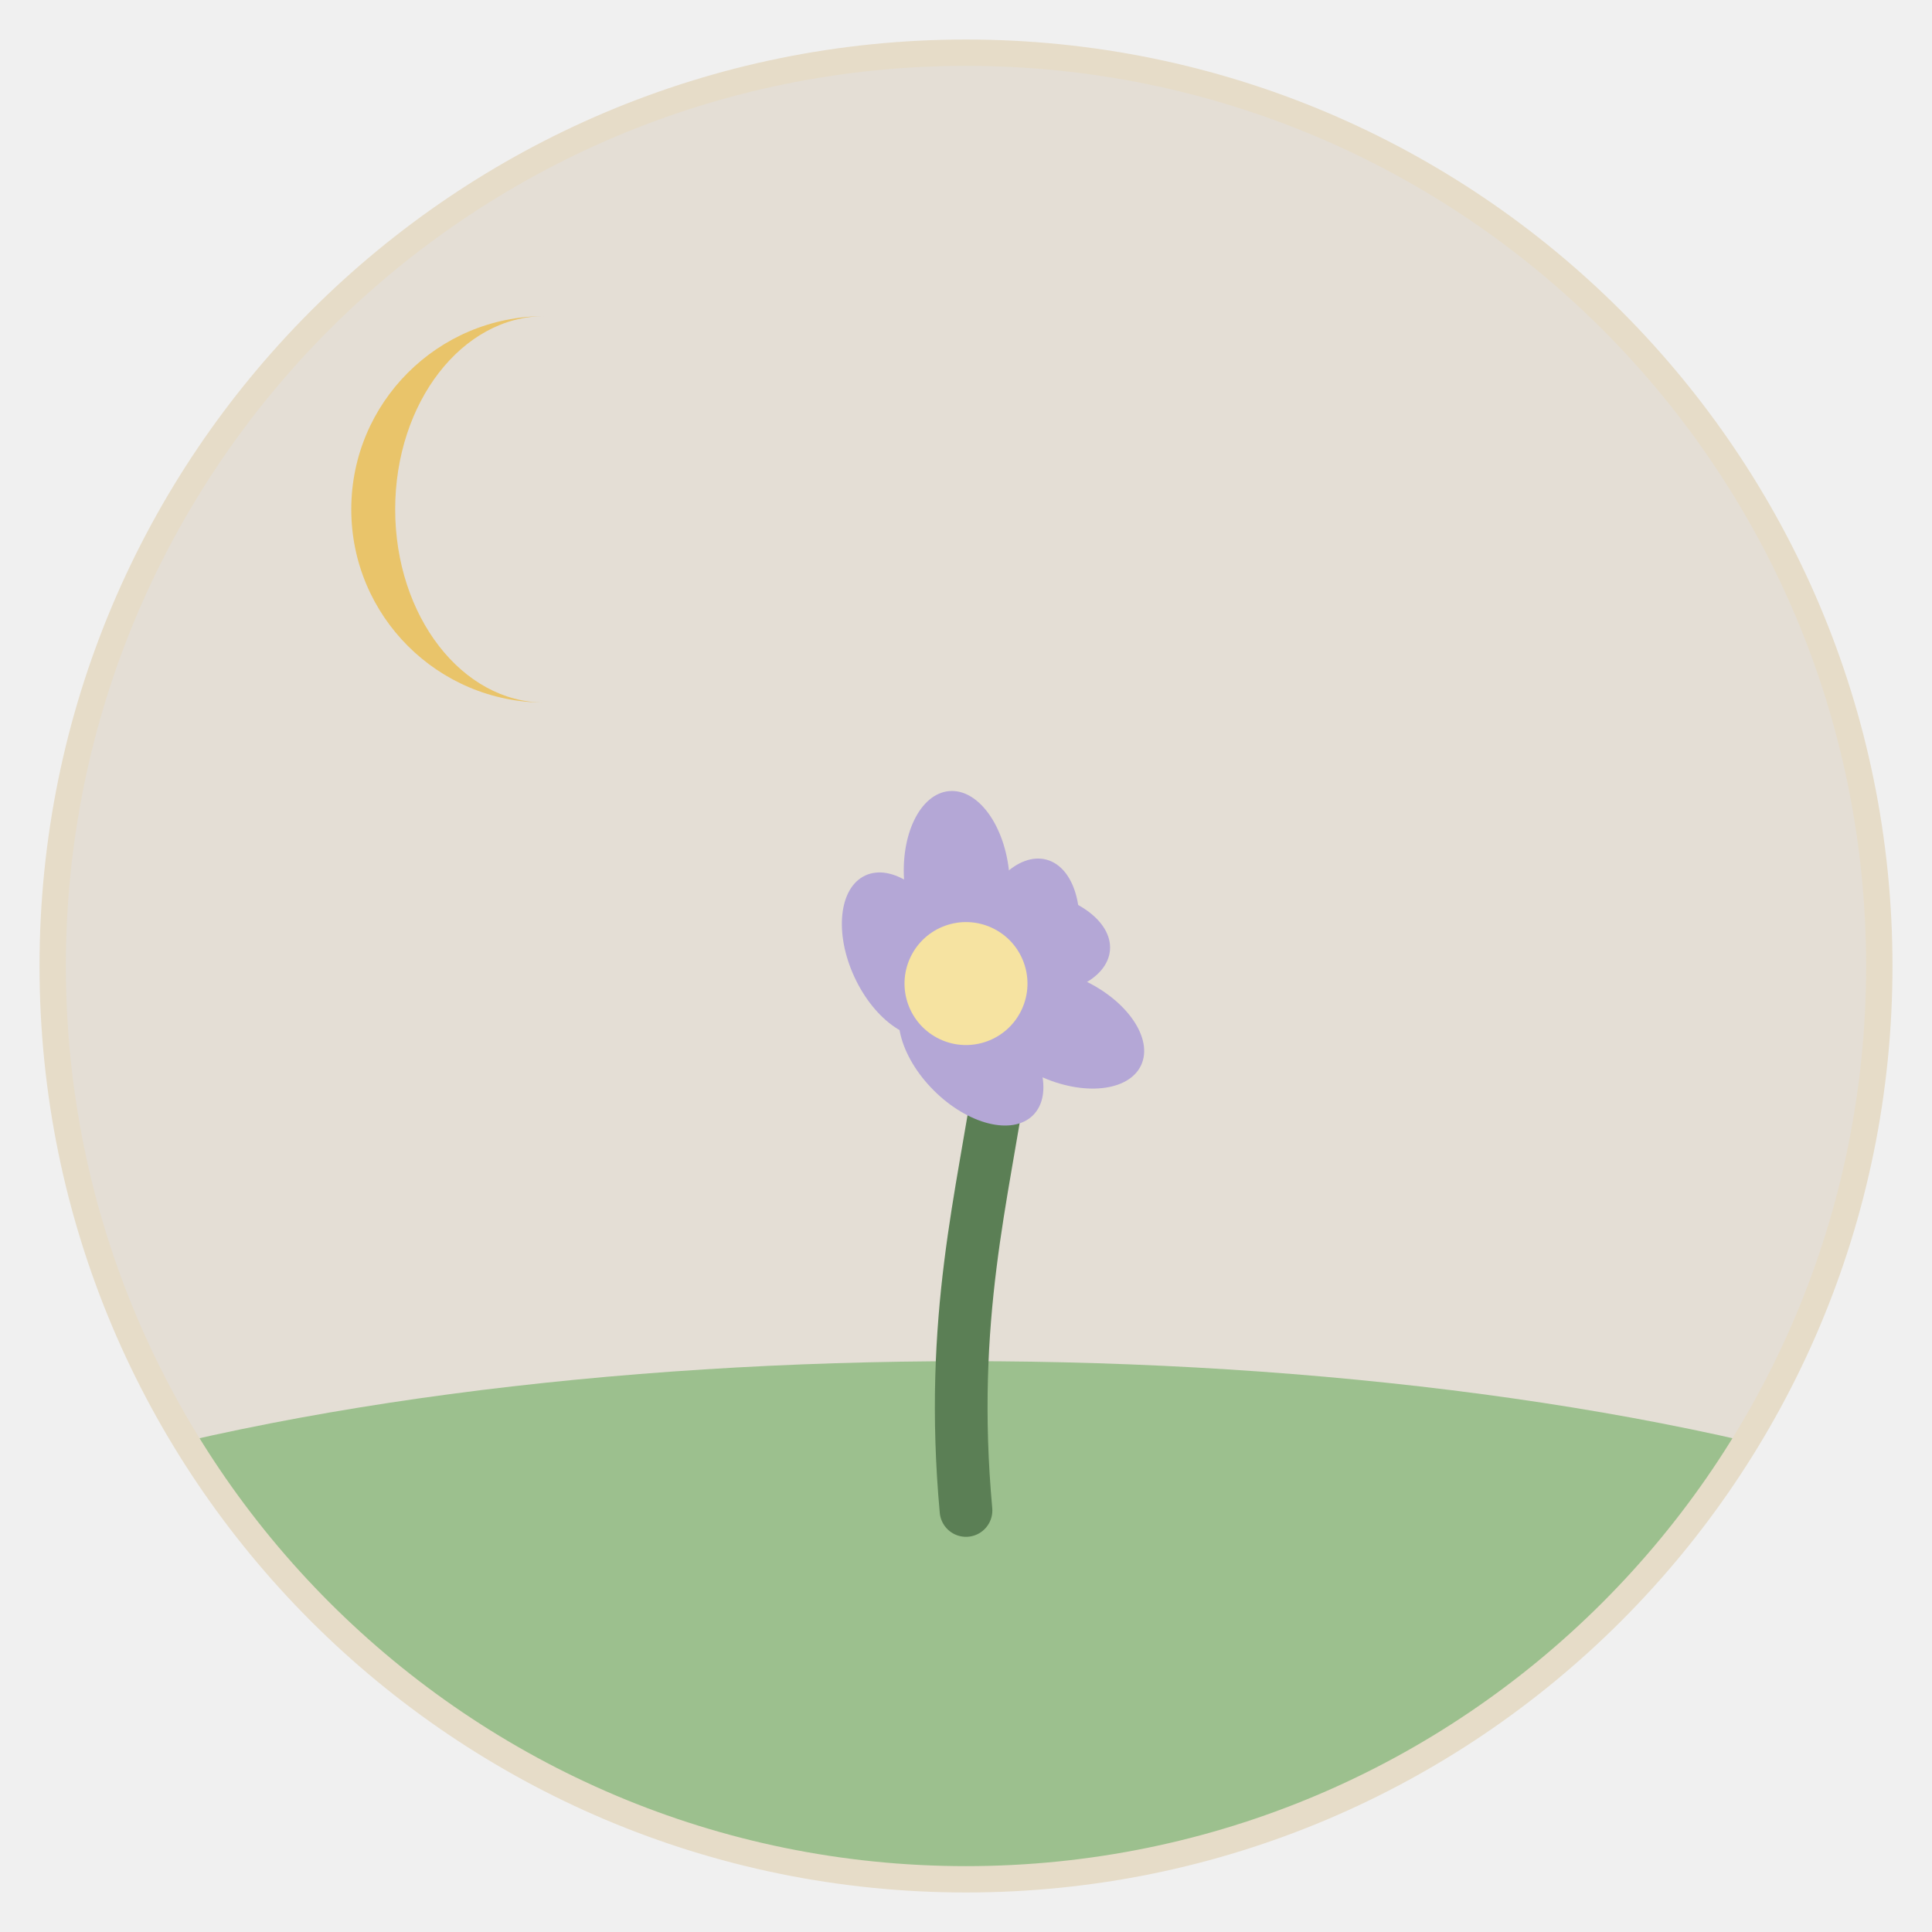
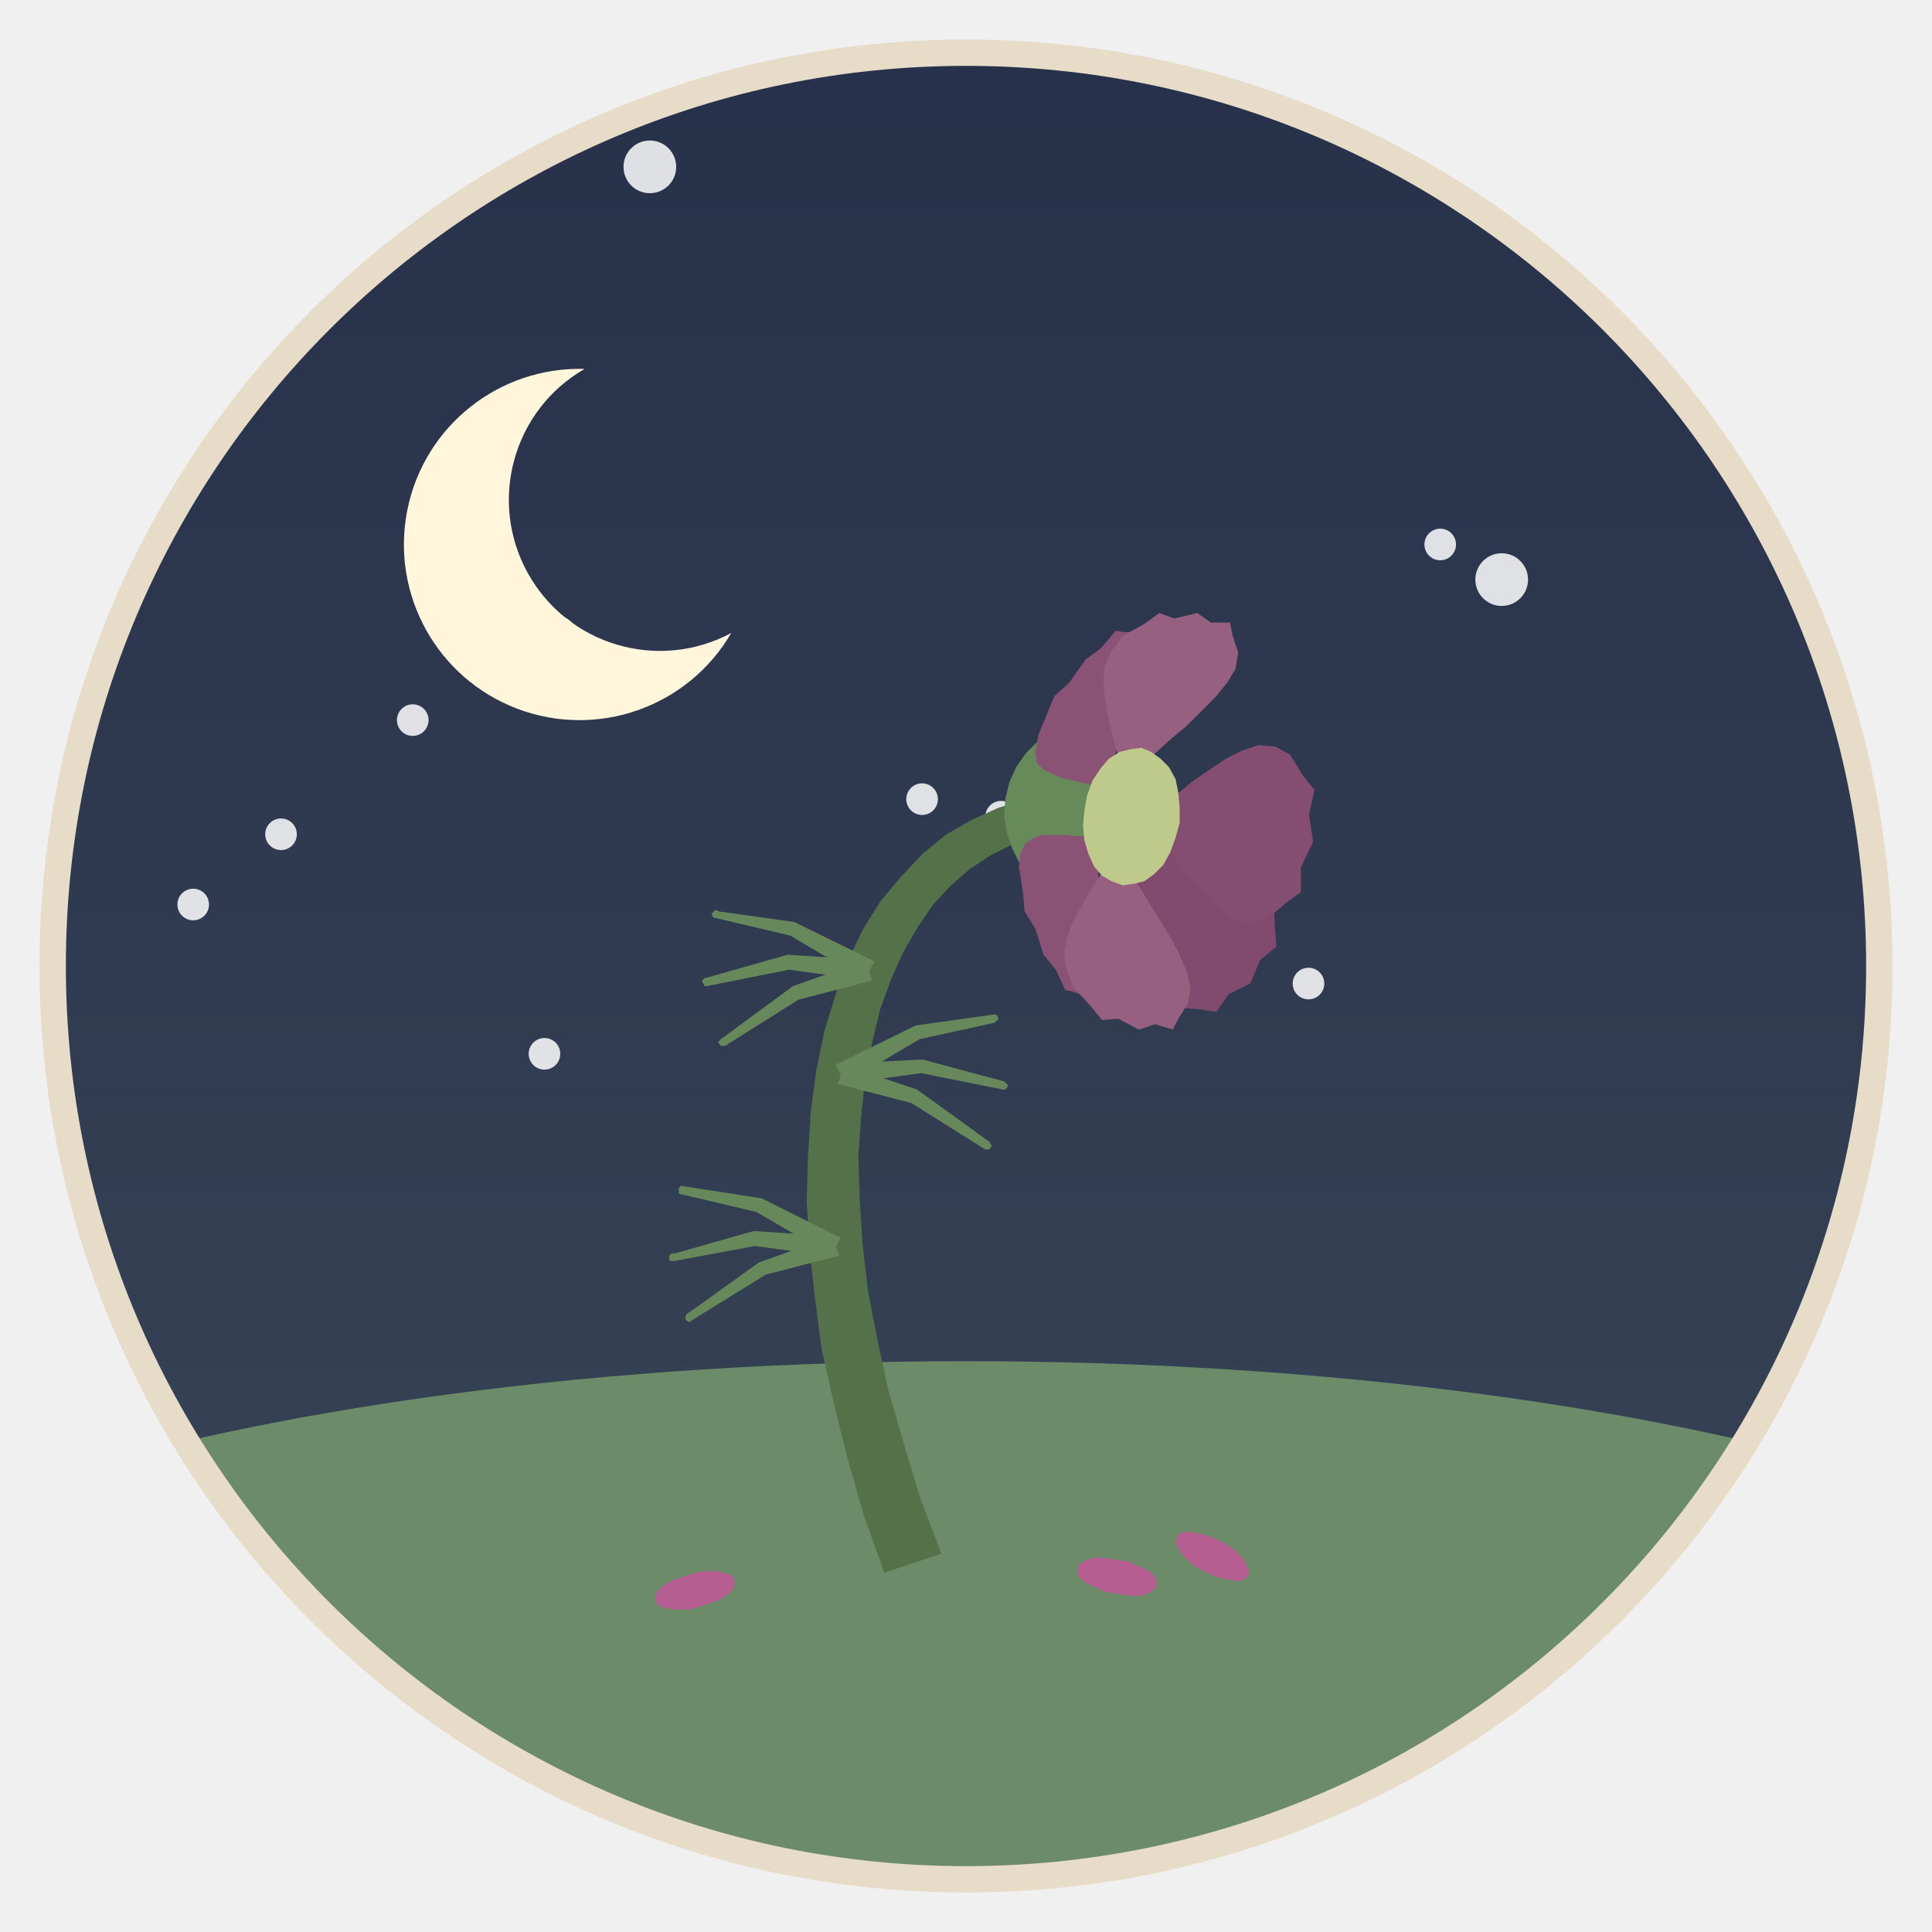
<svg xmlns="http://www.w3.org/2000/svg" viewBox="0 0 220 220" width="220" height="220" role="img" aria-label="When time is up, the app rests">
  <style>
.sway{transform-box:fill-box;transform-origin:50% 100%;animation:sway 5s ease-in-out infinite alternate}
@keyframes sway{from{transform:rotate(-4deg)}to{transform:rotate(4deg)}}
.drift{animation:drift 70s linear infinite}
@keyframes drift{from{transform:translateX(-260px)}to{transform:translateX(1500px)}}
.glow{transform-box:fill-box;transform-origin:center;animation:glow 4s ease-in-out infinite alternate}
@keyframes glow{from{opacity:.35;transform:scale(.92)}to{opacity:.7;transform:scale(1.08)}}
.twinkle{animation:twinkle 3s ease-in-out infinite alternate}
@keyframes twinkle{from{opacity:.25}to{opacity:1}}
.fall{animation:fall 26s linear infinite}
@keyframes fall{from{transform:translate(0,-40px)}to{transform:translate(-140px,470px)}}
.waft{animation:waft 4.5s ease-in-out infinite alternate}
@keyframes waft{from{transform:translateX(-26px)}to{transform:translateX(26px)}}
.tumble{transform-box:fill-box;transform-origin:center;animation:tumble 6s ease-in-out infinite alternate}
@keyframes tumble{0%{transform:rotate(-35deg) scaleX(1)}50%{transform:rotate(25deg) scaleX(.45)}100%{transform:rotate(80deg) scaleX(.95)}}
.bob{animation:bob .9s ease-in-out infinite alternate}
@keyframes bob{from{transform:translateY(-4px)}to{transform:translateY(4px)}}
.wing{transform-box:fill-box;transform-origin:20% 100%;animation:wing .09s ease-in-out infinite alternate}
.wing.back{transform-origin:80% 100%;animation-delay:-.045s}
@keyframes wing{from{transform:rotate(-24deg)}to{transform:rotate(18deg)}}
.float{animation:float 7s ease-in-out infinite alternate}
@keyframes float{from{transform:translate(0,0)}to{transform:translate(26px,-22px)}}
.rise{animation:rise 3s ease-out infinite;opacity:0}
@keyframes rise{0%{opacity:0;transform:translate(0,0) scale(.7)}25%{opacity:1}100%{opacity:0;transform:translate(14px,-46px) scale(1.15)}}
.pop{transform-box:fill-box;transform-origin:center;animation:pop 2.4s ease-in-out infinite}
@keyframes pop{0%,100%{transform:scale(.85)}50%{transform:scale(1.12)}}
.grow{transform-box:fill-box;transform-origin:50% 100%;animation:grow 4s ease-in-out infinite}
@keyframes grow{0%{transform:scaleY(.15)}45%,85%{transform:scaleY(1)}100%{transform:scaleY(.15)}}
.bloom{transform-box:fill-box;transform-origin:center;animation:bloom 4s ease-in-out infinite}
@keyframes bloom{0%,20%{transform:scale(0)}50%,85%{transform:scale(1)}100%{transform:scale(0)}}
+ .spin{transform-box:fill-box;transform-origin:center;animation:spin 45s linear infinite}
+ @keyframes spin{to{transform:rotate(360deg)}}
@media (prefers-reduced-motion:reduce){*{animation:none!important}.rise{opacity:1}}
</style>
  <defs>
    <clipPath id="tile">
      <circle cx="110" cy="110" r="104" />
    </clipPath>
  </defs>
  <circle cx="110" cy="110" r="104" fill="#FBF3E6" />
  <g clip-path="url(#tile)">
-     <rect width="220" height="220" fill="#3A4658" opacity=".12" />
-     <path d="M62,36 A22,22 0 1,0 62,80 A17,22 0 1,1 62,36 Z" fill="#E9C46A" />
-     <path d="M0,170 C60,150 160,150 220,170 V220 H0Z" fill="#9CC08E" />
-     <path d="M110,172 C108,150 112,136 114,122 C118,110 104,108 104,112" stroke="#5B7F55" stroke-width="6" fill="none" stroke-linecap="round" />
-     <g transform="rotate(25 110 112)">
-       <ellipse cx="116.0" cy="106.8" rx="10" ry="6" fill="#B4A7D6" transform="rotate(-20 110 112)" />
-       <ellipse cx="122.0" cy="112.0" rx="10" ry="6" fill="#B4A7D6" transform="rotate(0 110 112)" />
-       <ellipse cx="116.0" cy="117.2" rx="10" ry="6" fill="#B4A7D6" transform="rotate(20 110 112)" />
-       <ellipse cx="104.0" cy="117.2" rx="10" ry="6" fill="#B4A7D6" transform="rotate(40 110 112)" />
-       <ellipse cx="98.0" cy="112.0" rx="10" ry="6" fill="#B4A7D6" transform="rotate(60 110 112)" />
-       <ellipse cx="104.0" cy="106.8" rx="10" ry="6" fill="#B4A7D6" transform="rotate(80 110 112)" />
-       <circle cx="110" cy="112" r="7" fill="#F6E3A1" />
+     <defs>
+       <linearGradient id="night" x1="0" y1="0" x2="0" y2="1">
+         <stop offset="0" stop-color="#26304A" />
+         <stop offset="1" stop-color="#3A4658" />
+       </linearGradient>
+     </defs>
+     <rect width="220" height="220" fill="url(#night)" />
+     <circle class="twinkle" style="animation-delay:-1.1s" cx="63" cy="73" r="3" fill="#FFFFFF" fill-opacity=".85" />
+     <circle class="twinkle" style="animation-delay:-0.2s" cx="129" cy="81" r="1.8" fill="#FFFFFF" fill-opacity=".85" />
+     <circle class="twinkle" style="animation-delay:-0.8s" cx="22" cy="103" r="1.8" fill="#FFFFFF" fill-opacity=".85" />
+     <circle class="twinkle" style="animation-delay:-1.4s" cx="62" cy="120" r="1.8" fill="#FFFFFF" fill-opacity=".85" />
+     <circle class="twinkle" style="animation-delay:-1.9s" cx="171" cy="66" r="3" fill="#FFFFFF" fill-opacity=".85" />
+     <circle class="twinkle" style="animation-delay:-2.6s" cx="47" cy="82" r="1.8" fill="#FFFFFF" fill-opacity=".85" />
+     <circle class="twinkle" style="animation-delay:-2.0s" cx="114" cy="93" r="1.8" fill="#FFFFFF" fill-opacity=".85" />
+     <circle class="twinkle" style="animation-delay:-1.8s" cx="32" cy="95" r="1.8" fill="#FFFFFF" fill-opacity=".85" />
+     <circle class="twinkle" style="animation-delay:-2.6s" cx="74" cy="19" r="3" fill="#FFFFFF" fill-opacity=".85" />
+     <circle class="twinkle" style="animation-delay:-2.6s" cx="105" cy="91" r="1.8" fill="#FFFFFF" fill-opacity=".85" />
+     <circle class="twinkle" style="animation-delay:-1.2s" cx="149" cy="112" r="1.8" fill="#FFFFFF" fill-opacity=".85" />
+     <circle class="twinkle" style="animation-delay:-2.8s" cx="164" cy="62" r="1.8" fill="#FFFFFF" fill-opacity=".85" />
+     <path d="M83.27,72.08 A20,20 0 1 1 66.57,42.01 A17.20,17.20 0 0 0 83.27,72.08Z" fill="#FFF6DC" />
+     <path d="M0,170 C60,150 160,150 220,170 V220 H0Z" fill="#6B8B69" />
+     <g transform="translate(34.2 13.7) scale(1.550)">
+       <path d="M62.9,107.6L62.8,107.9L62.5,108.1L62.1,108.3L61.6,108.4L61.0,108.4L60.4,108.3L59.7,108.2L59.1,108.1L58.5,107.8L58.0,107.6L57.5,107.3L57.2,107.0L57.1,106.7L57.1,106.4L57.2,106.1L57.5,105.9L57.9,105.7L58.4,105.6L59.0,105.6L59.6,105.7L60.3,105.8L60.9,105.9L61.5,106.2L62.0,106.4L62.5,106.7L62.8,107.0L62.9,107.3Z" fill="#B75F93" />
+       <path d="M31.9,107.3L31.9,107.6L31.8,107.9L31.5,108.2L31.1,108.5L30.5,108.8L29.9,109.0L29.3,109.2L28.6,109.4L28.0,109.4L27.4,109.4L26.9,109.3L26.5,109.2L26.2,109.0L26.1,108.7L26.1,108.4L26.2,108.1L26.5,107.8L26.9,107.5L27.5,107.2L28.1,107.0L28.7,106.8L29.4,106.6L30.0,106.6L30.6,106.6L31.1,106.7L31.5,106.8L31.8,107.0Z" fill="#B75F93" />
+       <path d="M69.6,106.9L69.5,107.1L69.1,107.3L68.7,107.3L68.2,107.2L67.6,107.1L67.0,106.9L66.4,106.6L65.8,106.3L65.3,105.9L64.9,105.5L64.6,105.1L64.4,104.7L64.3,104.4L64.4,104.1L64.5,103.9L64.9,103.7L65.3,103.7L65.8,103.8L66.4,103.9L67.0,104.1L67.6,104.4L68.2,104.7L68.7,105.1L69.1,105.5L69.4,105.9L69.6,106.3L69.7,106.6Z" fill="#B75F93" />
+       <path d="M47.1,105.3L45.5,101.1L44.3,97.1L43.2,93.3L42.4,89.6L41.7,86.0L41.3,82.5L41.1,79.3L41.0,76.1L41.2,73.2L41.5,70.4L42.0,67.8L42.6,65.3L43.4,63.1L44.3,61.1L45.4,59.2L46.5,57.6L47.8,56.2L49.2,55.0L50.7,54.0L52.3,53.2L54.0,52.6L55.9,52.3L57.8,52.2L59.9,52.3L60.1,49.7L57.8,49.5L55.6,49.5L53.4,49.9L51.3,50.5L49.3,51.4L47.4,52.5L45.7,53.9L44.1,55.6L42.6,57.4L41.3,59.5L40.2,61.8L39.3,64.3L38.5,66.9L37.9,69.8L37.5,72.8L37.3,76.0L37.2,79.4L37.4,82.9L37.8,86.5L38.3,90.3L39.2,94.3L40.2,98.3L41.4,102.5L42.9,106.7Z" fill="#54714A" />
+       <path d="M61.3,51.0L61.1,51.6L60.6,52.1L60.0,52.3L59.4,52.1L58.9,51.6L58.7,51.0L58.9,50.4L59.4,49.9L60.0,49.7L60.6,49.9L61.1,50.4Z" fill="#54714A" />
+       <path d="M39.7,82.1L33.9,79.2L28.1,78.3L28.0,78.9L33.5,80.2L39.0,83.4Z" fill="#66885A" />
+       <path d="M28.4,78.6L28.3,78.8L28.2,78.9L28.1,78.9L27.9,78.9L27.8,78.8L27.8,78.6L27.8,78.5L27.9,78.3L28.1,78.3L28.2,78.3L28.3,78.5Z" fill="#66885A" />
+       <path d="M39.4,82.0L33.3,81.6L27.3,83.3L27.5,83.8L33.4,82.7L39.3,83.5Z" fill="#66885A" />
+       <path d="M27.7,83.5L27.6,83.7L27.5,83.8L27.4,83.8L27.2,83.8L27.1,83.7L27.1,83.5L27.1,83.4L27.2,83.3L27.4,83.2L27.5,83.3L27.6,83.4Z" fill="#66885A" />
+       <path d="M39.1,82.0L33.7,83.9L28.4,87.7L28.7,88.2L34.2,84.8L39.6,83.4Z" fill="#66885A" />
+       <path d="M28.9,88.0L28.8,88.1L28.7,88.2L28.6,88.3L28.4,88.2L28.3,88.1L28.3,88.0L28.3,87.8L28.4,87.7L28.6,87.7L28.7,87.7L28.8,87.8Z" fill="#66885A" />
+       <path d="M40.1,70.7L45.5,67.5L51.0,66.3L50.9,65.7L45.2,66.5L39.3,69.4Z" fill="#66885A" />
+       <path d="M51.3,66.0L51.2,66.1L51.1,66.2L51.0,66.3L50.8,66.2L50.7,66.1L50.7,66.0L50.7,65.8L50.8,65.7L51.0,65.7L51.1,65.7L51.2,65.8Z" fill="#66885A" />
+       <path d="M39.8,70.8L45.6,70.0L51.6,71.2L51.7,70.6L45.7,69.0L39.6,69.3Z" fill="#66885A" />
+       <path d="M52.0,70.9L51.9,71.1L51.8,71.2L51.7,71.2L51.5,71.2L51.4,71.1L51.4,70.9L51.4,70.8L51.5,70.7L51.7,70.6L51.8,70.7L51.9,70.8Z" fill="#66885A" />
+       <path d="M39.5,70.8L44.9,72.2L50.3,75.6L50.7,75.1L45.3,71.2L39.9,69.4Z" fill="#66885A" />
+       <path d="M50.8,75.3L50.7,75.5L50.6,75.6L50.5,75.6L50.3,75.6L50.2,75.5L50.2,75.3L50.2,75.2L50.3,75.1L50.5,75.0L50.6,75.1L50.7,75.2Z" fill="#66885A" />
+       <path d="M42.2,61.8L36.3,58.9L30.6,58.1L30.5,58.6L36.0,59.9L41.4,63.1Z" fill="#66885A" />
+       <path d="M30.8,58.3L30.8,58.5L30.7,58.6L30.5,58.6L30.4,58.6L30.3,58.5L30.2,58.3L30.3,58.2L30.4,58.1L30.5,58.0L30.7,58.1L30.8,58.2Z" fill="#66885A" />
+       <path d="M41.9,61.7L35.8,61.3L29.8,63.0L29.9,63.6L35.9,62.4L41.7,63.2Z" fill="#66885A" />
+       <path d="M30.1,63.3L30.1,63.4L30.0,63.6L29.8,63.6L29.7,63.6L29.6,63.4L29.5,63.3L29.6,63.1L29.7,63.0L29.8,63.0L30.0,63.0L30.1,63.1Z" fill="#66885A" />
+       <path d="M41.6,61.7L36.2,63.6L30.9,67.5L31.2,68.0L36.6,64.6L42.0,63.2Z" fill="#66885A" />
+       <path d="M31.3,67.7L31.3,67.9L31.2,68.0L31.0,68.0L30.9,68.0L30.8,67.9L30.7,67.7L30.8,67.6L30.9,67.5L31.0,67.4L31.2,67.5L31.3,67.6Z" fill="#66885A" />
+       <path d="M55.4,56.1L54.4,55.8L53.6,55.2L52.8,54.5L52.3,53.5L51.9,52.3L51.7,51.1L51.8,49.8L52.1,48.6L52.6,47.5L53.3,46.5L54.1,45.7L55.0,45.2L56.0,44.9L56.9,44.9L57.9,45.1L58.7,45.7L59.5,46.5L60.0,47.4L60.4,48.6L60.6,49.8L60.5,51.1L60.2,52.3L59.7,53.4L59.1,54.4L58.2,55.2L57.3,55.8L56.3,56.1Z" fill="#668A5A" />
+       <path d="M61.3,53.0L62.5,53.3L63.8,53.5L65.1,53.8L66.5,54.1L67.8,54.4L69.0,54.8L70.1,55.4L71.0,56.3L71.5,57.6L71.6,59.4L71.7,60.7L70.5,61.7L69.8,63.4L68.2,64.2L67.3,65.5L66.0,65.3L64.4,65.2L63.2,64.6L62.5,63.6L62.0,62.3L61.7,60.9L61.6,59.3L61.5,57.7L61.4,56.1L61.3,54.5L61.3,53.0Z" fill="#834A6F" />
+       <path d="M59.3,49.1L58.4,48.9L57.6,48.7L56.7,48.5L55.9,48.3L55.2,48.0L54.6,47.7L54.1,47.2L54.0,46.4L54.2,45.2L54.9,43.5L55.4,42.3L56.5,41.3L57.7,39.6L58.8,38.8L59.9,37.5L60.5,37.6L61.3,37.6L61.7,38.1L61.7,39.0L61.6,40.2L61.2,41.5L60.8,43.0L60.4,44.5L60.0,46.1L59.6,47.6L59.3,49.1Z" fill="#8A5275" />
+       <path d="M58.8,52.6L58.7,54.2L58.6,55.8L58.6,57.3L58.6,58.9L58.6,60.4L58.5,61.8L58.4,63.0L58.1,63.9L57.6,64.3L56.7,64.0L56.2,63.9L55.5,62.4L54.6,61.3L54.0,59.4L53.2,58.1L53.1,56.8L52.8,54.9L52.9,53.8L53.3,53.1L53.9,52.7L54.5,52.5L55.3,52.5L56.2,52.5L57.0,52.6L57.9,52.6L58.8,52.6Z" fill="#8A5275" />
+       <path d="M62.0,51.3L63.2,50.4L64.4,49.5L65.5,48.6L66.8,47.7L68.0,46.9L69.2,46.3L70.4,45.9L71.6,46.0L72.7,46.6L73.7,48.2L74.5,49.2L74.1,51.0L74.4,53.0L73.5,54.9L73.5,56.7L72.4,57.5L71.0,58.7L69.8,59.0L68.6,58.7L67.6,58.1L66.6,57.1L65.6,56.0L64.7,54.8L63.8,53.6L62.9,52.4L62.0,51.3Z" fill="#864D72" />
+       <path d="M60.6,48.5L60.3,47.3L59.9,46.1L59.6,44.9L59.3,43.6L59.1,42.4L59.0,41.2L59.1,40.1L59.6,39.0L60.4,37.9L62.0,37.0L63.1,36.2L64.2,36.6L65.9,36.2L66.9,36.9L68.3,36.9L68.5,37.9L68.9,39.1L68.7,40.3L68.1,41.3L67.2,42.4L66.2,43.4L65.1,44.5L63.9,45.5L62.8,46.5L61.7,47.5L60.6,48.5Z" fill="#986080" />
+       <path d="M59.9,53.5L60.7,54.8L61.5,56.1L62.3,57.4L63.1,58.7L63.9,60.0L64.6,61.3L65.1,62.5L65.4,63.7L65.2,64.9L64.5,66.0L64.1,66.8L62.8,66.4L61.6,66.8L60.1,66.0L58.9,66.1L58.0,65.0L56.8,63.7L56.3,62.4L56.1,61.2L56.3,60.1L56.7,59.0L57.3,57.9L57.9,56.8L58.6,55.7L59.3,54.6L59.9,53.5Z" fill="#986080" />
+       <path d="M60.4,56.2L59.6,55.9L58.9,55.5L58.3,54.8L57.9,53.9L57.6,52.9L57.5,51.8L57.6,50.7L57.8,49.6L58.2,48.5L58.8,47.6L59.4,46.9L60.2,46.4L61.0,46.2L61.8,46.1L62.5,46.4L63.2,46.9L63.8,47.5L64.3,48.4L64.5,49.4L64.6,50.5L64.6,51.6L64.3,52.7L63.9,53.8L63.4,54.7L62.7,55.4L62.0,55.9L61.2,56.1Z" fill="#BECA8B" />
    </g>
-     <text class="rise" style="animation-delay:-0s" x="132" y="96" font-family="Georgia,serif" font-size="18" font-weight="700" fill="#6F675A">z</text>
-     <text class="rise" style="animation-delay:-1s" x="140" y="90" font-family="Georgia,serif" font-size="22" font-weight="700" fill="#6F675A">z</text>
-     <text class="rise" style="animation-delay:-2s" x="148" y="84" font-family="Georgia,serif" font-size="26" font-weight="700" fill="#6F675A">z</text>
+     <text class="rise" style="animation-delay:-0s" x="146" y="90" font-family="Georgia,serif" font-size="18" font-weight="700" fill="#C3BBAC">z</text>
+     <text class="rise" style="animation-delay:-1s" x="155" y="82" font-family="Georgia,serif" font-size="22" font-weight="700" fill="#C3BBAC">z</text>
+     <text class="rise" style="animation-delay:-2s" x="164" y="74" font-family="Georgia,serif" font-size="26" font-weight="700" fill="#C3BBAC">z</text>
  </g>
  <circle cx="110" cy="110" r="104" fill="none" stroke="#E6DCC8" stroke-width="3" />
</svg>
